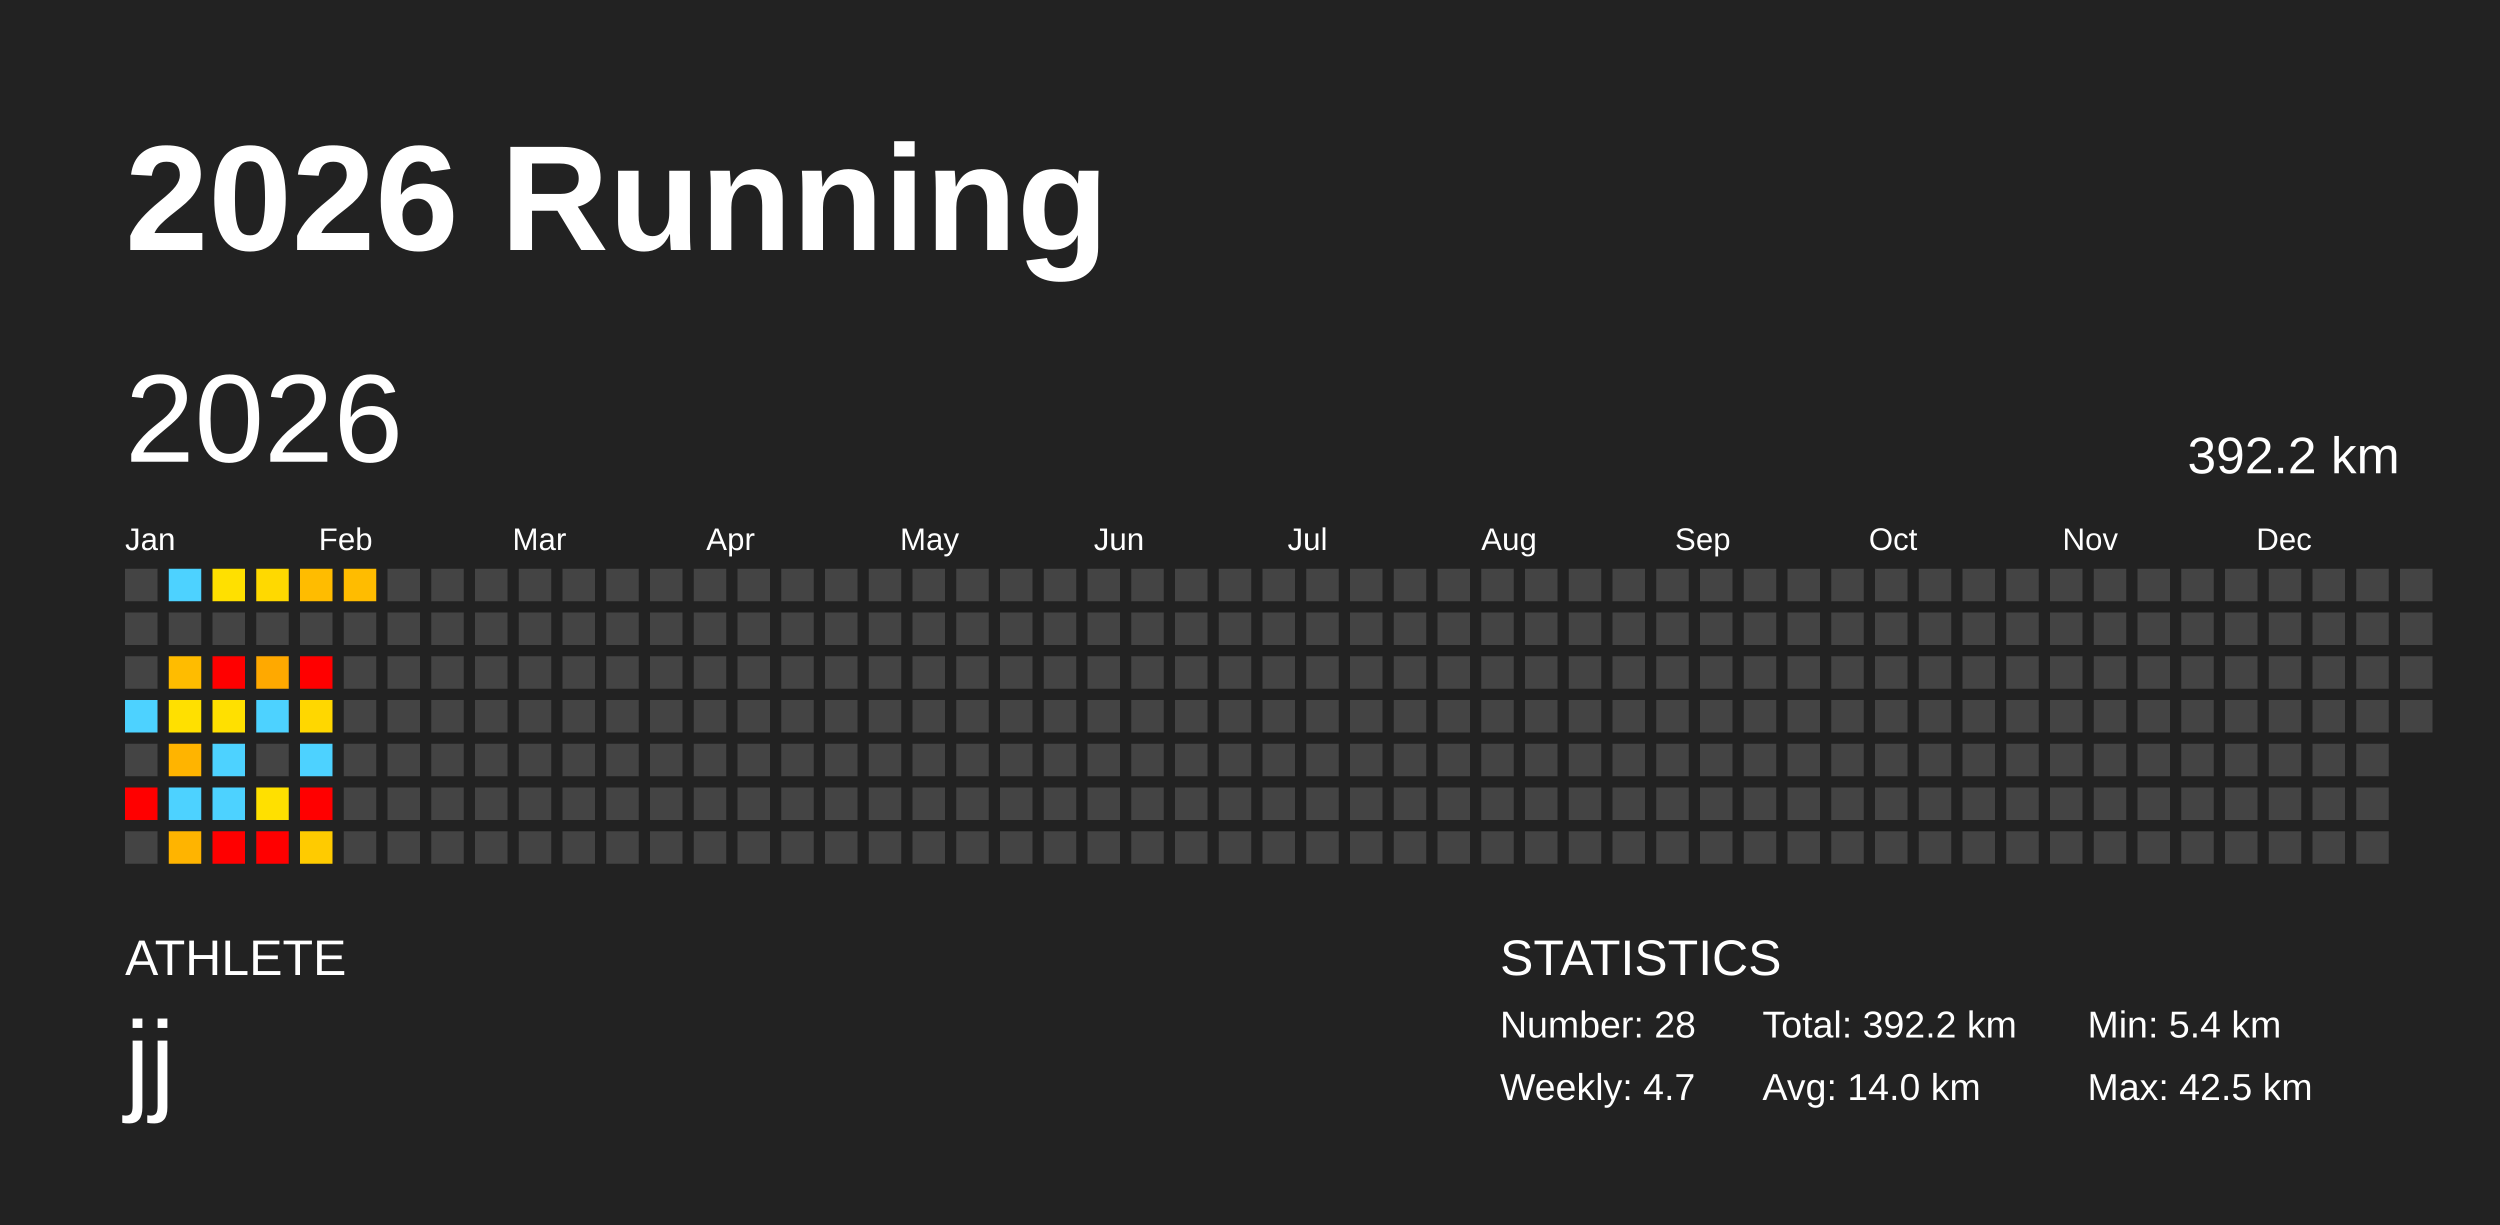
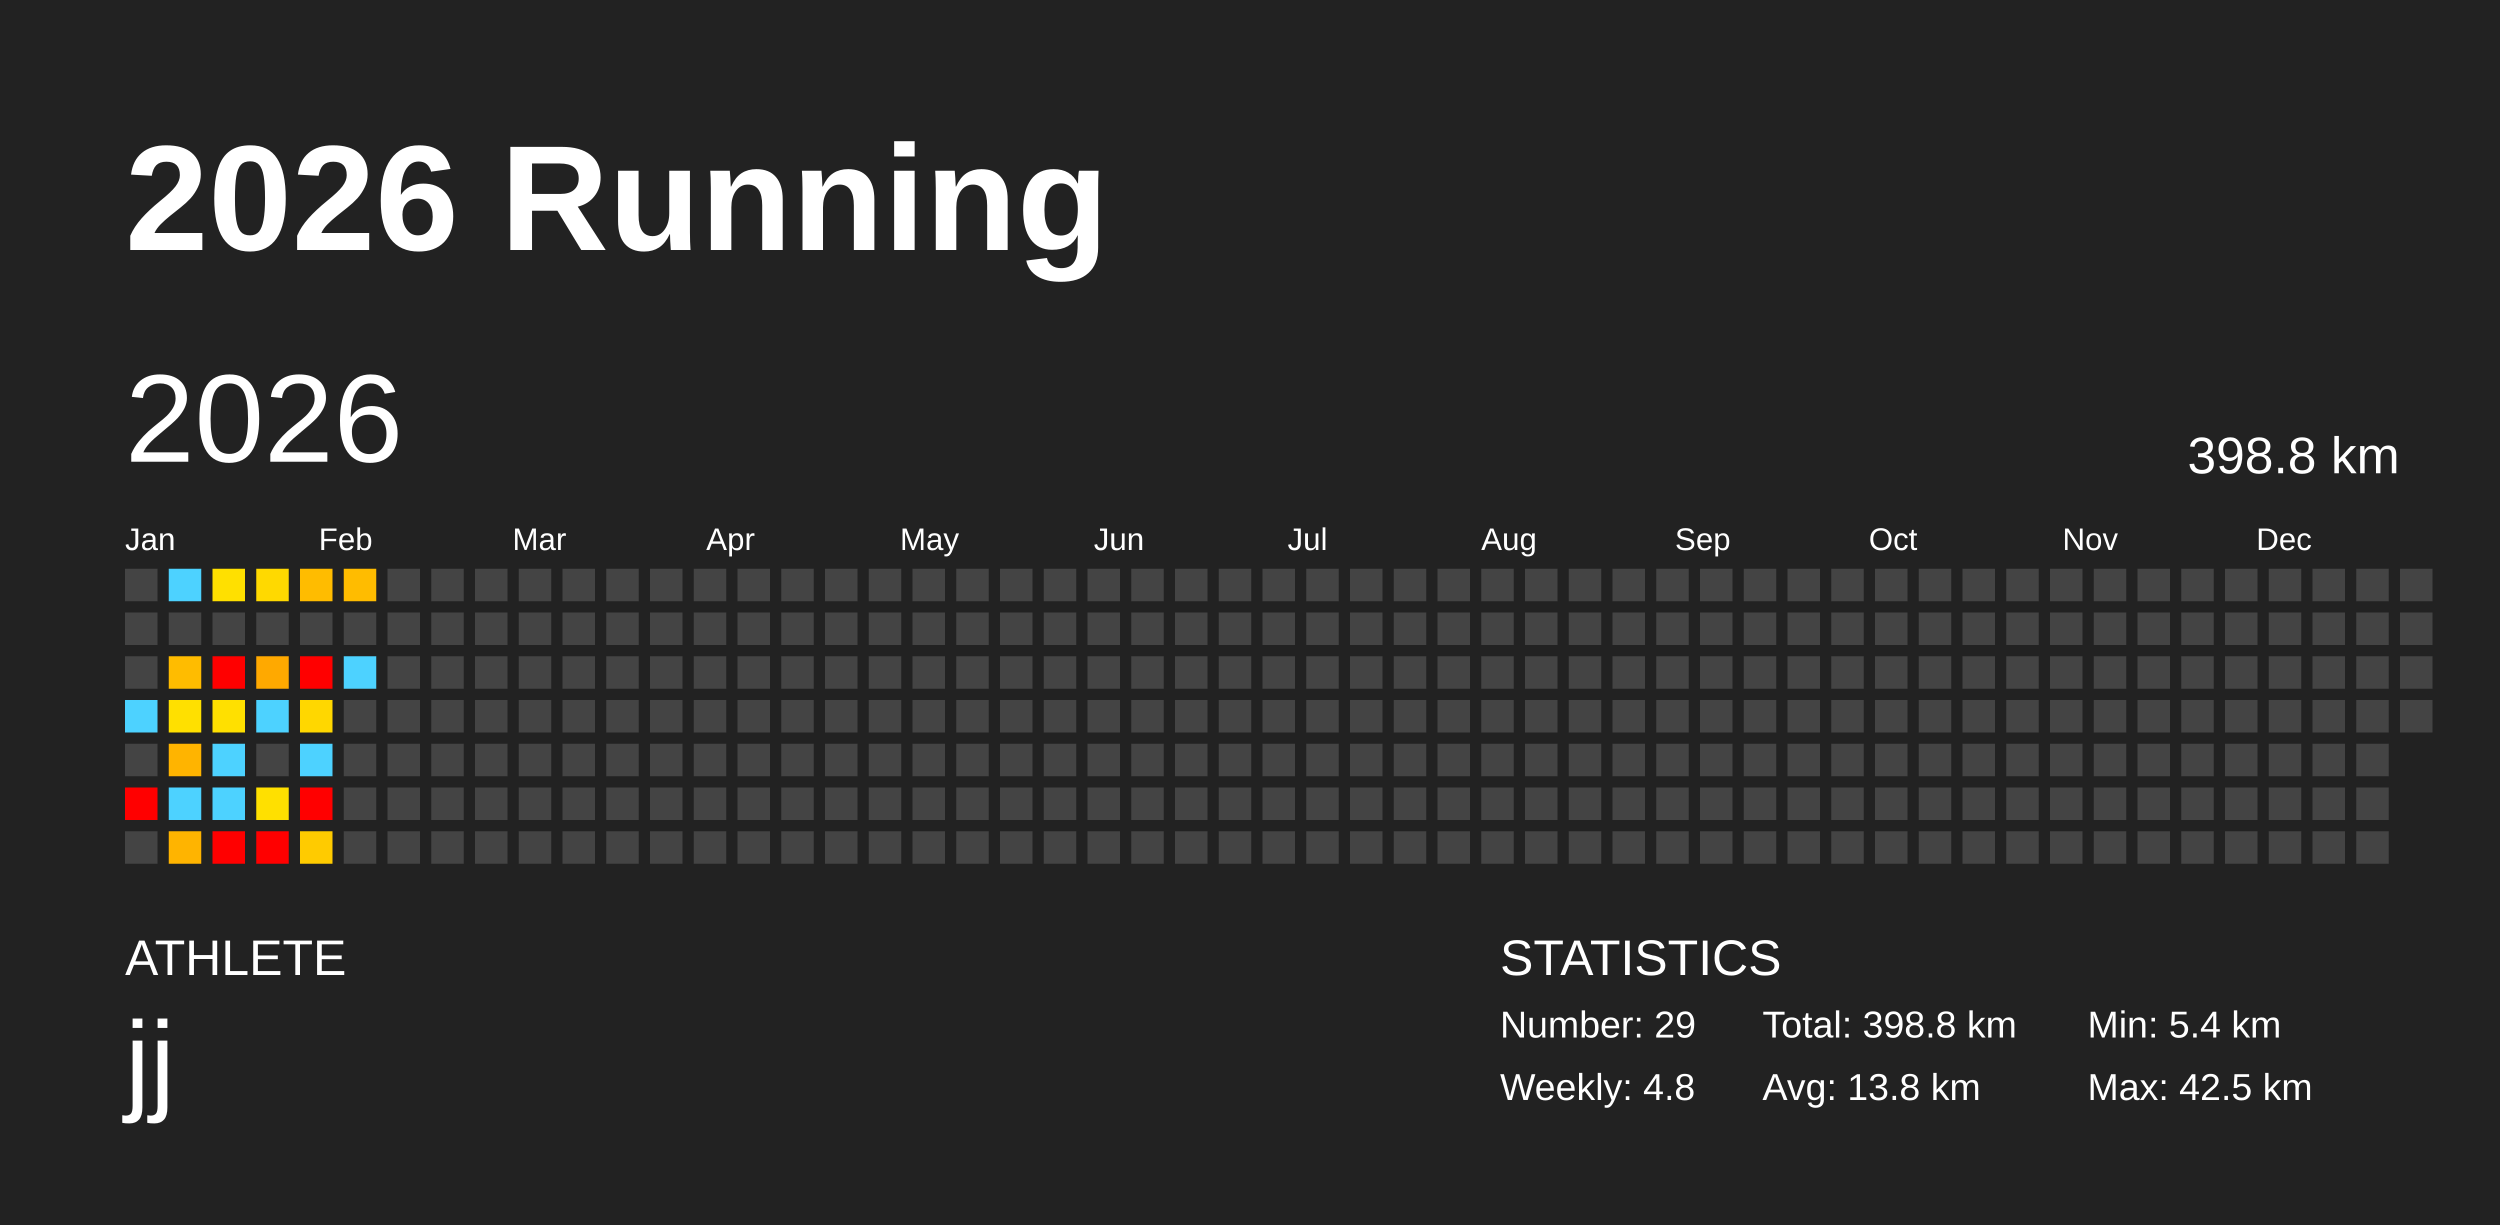
<svg xmlns="http://www.w3.org/2000/svg" baseProfile="full" height="98mm" version="1.1" viewBox="0,0,200,98" width="200mm">
  <defs />
  <rect fill="#222222" height="98" width="200" x="0" y="0" />
  <text fill="#FFFFFF" style="font-size:12px; font-family:Arial; font-weight:bold;" x="10" y="20">2026 Running</text>
  <text fill="#FFFFFF" style="font-size:4px; font-family:Arial" x="10" y="78">ATHLETE</text>
  <text fill="#FFFFFF" style="font-size:9px; font-family:Arial" x="10" y="88">jj</text>
  <text fill="#FFFFFF" style="font-size:4px; font-family:Arial" x="120" y="78">STATISTICS</text>
-   <text fill="#FFFFFF" style="font-size:3px; font-family:Arial" x="120" y="83">Number: 28</text>
-   <text fill="#FFFFFF" style="font-size:3px; font-family:Arial" x="120" y="88">Weekly: 4.7</text>
-   <text fill="#FFFFFF" style="font-size:3px; font-family:Arial" x="141" y="83">Total: 392.2 km</text>
-   <text fill="#FFFFFF" style="font-size:3px; font-family:Arial" x="141" y="88">Avg: 14.0 km</text>
+   <text fill="#FFFFFF" style="font-size:3px; font-family:Arial" x="120" y="83">Number: 29</text>
+   <text fill="#FFFFFF" style="font-size:3px; font-family:Arial" x="120" y="88">Weekly: 4.8</text>
+   <text fill="#FFFFFF" style="font-size:3px; font-family:Arial" x="141" y="83">Total: 398.8 km</text>
+   <text fill="#FFFFFF" style="font-size:3px; font-family:Arial" x="141" y="88">Avg: 13.8 km</text>
  <text fill="#FFFFFF" style="font-size:3px; font-family:Arial" x="167" y="83">Min: 5.4 km</text>
  <text fill="#FFFFFF" style="font-size:3px; font-family:Arial" x="167" y="88">Max: 42.5 km</text>
  <text dominant-baseline="hanging" fill="#FFFFFF" style="font-size:10.0px; font-family:Arial;" x="10" y="30">2026</text>
-   <text dominant-baseline="hanging" fill="#FFFFFF" style="font-size:4.125px; font-family:Arial;" x="175" y="35">392.2 km</text>
+   <text dominant-baseline="hanging" fill="#FFFFFF" style="font-size:4.125px; font-family:Arial;" x="175" y="35">398.8 km</text>
  <text fill="#FFFFFF" style="font-size:2.5px; font-family:Arial" x="10.0" y="44">Jan</text>
  <text fill="#FFFFFF" style="font-size:2.5px; font-family:Arial" x="25.5" y="44">Feb</text>
  <text fill="#FFFFFF" style="font-size:2.5px; font-family:Arial" x="41.0" y="44">Mar</text>
  <text fill="#FFFFFF" style="font-size:2.5px; font-family:Arial" x="56.5" y="44">Apr</text>
  <text fill="#FFFFFF" style="font-size:2.5px; font-family:Arial" x="72.0" y="44">May</text>
  <text fill="#FFFFFF" style="font-size:2.5px; font-family:Arial" x="87.5" y="44">Jun</text>
  <text fill="#FFFFFF" style="font-size:2.5px; font-family:Arial" x="103.0" y="44">Jul</text>
  <text fill="#FFFFFF" style="font-size:2.5px; font-family:Arial" x="118.5" y="44">Aug</text>
  <text fill="#FFFFFF" style="font-size:2.5px; font-family:Arial" x="134.0" y="44">Sep</text>
  <text fill="#FFFFFF" style="font-size:2.5px; font-family:Arial" x="149.5" y="44">Oct</text>
  <text fill="#FFFFFF" style="font-size:2.5px; font-family:Arial" x="165.0" y="44">Nov</text>
  <text fill="#FFFFFF" style="font-size:2.5px; font-family:Arial" x="180.5" y="44">Dec</text>
  <rect fill="#444444" height="2.6" width="2.6" x="10.0" y="45.5" />
  <rect fill="#444444" height="2.6" width="2.6" x="10.0" y="49.0" />
  <rect fill="#444444" height="2.6" width="2.6" x="10.0" y="52.5" />
  <rect fill="#4dd2ff" height="2.6" width="2.6" x="10.0" y="56.0" />
  <rect fill="#444444" height="2.6" width="2.6" x="10.0" y="59.5" />
  <rect fill="red" height="2.6" width="2.6" x="10.0" y="63.0" />
  <rect fill="#444444" height="2.6" width="2.6" x="10.0" y="66.5" />
  <rect fill="#4dd2ff" height="2.6" width="2.6" x="13.5" y="45.5" />
  <rect fill="#444444" height="2.6" width="2.6" x="13.5" y="49.0" />
  <rect fill="#ffbc00" height="2.6" width="2.6" x="13.5" y="52.5" />
  <rect fill="#ffe000" height="2.6" width="2.6" x="13.5" y="56.0" />
  <rect fill="#ffb400" height="2.6" width="2.6" x="13.5" y="59.5" />
  <rect fill="#4dd2ff" height="2.6" width="2.6" x="13.5" y="63.0" />
  <rect fill="#ffb400" height="2.6" width="2.6" x="13.5" y="66.5" />
  <rect fill="#ffe000" height="2.6" width="2.6" x="17.0" y="45.5" />
  <rect fill="#444444" height="2.6" width="2.6" x="17.0" y="49.0" />
  <rect fill="red" height="2.6" width="2.6" x="17.0" y="52.5" />
  <rect fill="#ffe000" height="2.6" width="2.6" x="17.0" y="56.0" />
  <rect fill="#4dd2ff" height="2.6" width="2.6" x="17.0" y="59.5" />
  <rect fill="#4dd2ff" height="2.6" width="2.6" x="17.0" y="63.0" />
  <rect fill="red" height="2.6" width="2.6" x="17.0" y="66.5" />
  <rect fill="#ffd900" height="2.6" width="2.6" x="20.5" y="45.5" />
  <rect fill="#444444" height="2.6" width="2.6" x="20.5" y="49.0" />
  <rect fill="#ffa900" height="2.6" width="2.6" x="20.5" y="52.5" />
  <rect fill="#4dd2ff" height="2.6" width="2.6" x="20.5" y="56.0" />
  <rect fill="#444444" height="2.6" width="2.6" x="20.5" y="59.5" />
  <rect fill="#ffe000" height="2.6" width="2.6" x="20.5" y="63.0" />
  <rect fill="red" height="2.6" width="2.6" x="20.5" y="66.5" />
  <rect fill="#ffbc00" height="2.6" width="2.6" x="24.0" y="45.5" />
  <rect fill="#444444" height="2.6" width="2.6" x="24.0" y="49.0" />
  <rect fill="red" height="2.6" width="2.6" x="24.0" y="52.5" />
  <rect fill="#ffd700" height="2.6" width="2.6" x="24.0" y="56.0" />
  <rect fill="#4dd2ff" height="2.6" width="2.6" x="24.0" y="59.5" />
  <rect fill="red" height="2.6" width="2.6" x="24.0" y="63.0" />
  <rect fill="#ffcb00" height="2.6" width="2.6" x="24.0" y="66.5" />
  <rect fill="#ffbc00" height="2.6" width="2.6" x="27.5" y="45.5" />
  <rect fill="#444444" height="2.6" width="2.6" x="27.5" y="49.0" />
-   <rect fill="#444444" height="2.6" width="2.6" x="27.5" y="52.5" />
+   <rect fill="#4dd2ff" height="2.6" width="2.6" x="27.5" y="52.5" />
  <rect fill="#444444" height="2.6" width="2.6" x="27.5" y="56.0" />
  <rect fill="#444444" height="2.6" width="2.6" x="27.5" y="59.5" />
  <rect fill="#444444" height="2.6" width="2.6" x="27.5" y="63.0" />
  <rect fill="#444444" height="2.6" width="2.6" x="27.5" y="66.5" />
  <rect fill="#444444" height="2.6" width="2.6" x="31.0" y="45.5" />
  <rect fill="#444444" height="2.6" width="2.6" x="31.0" y="49.0" />
  <rect fill="#444444" height="2.6" width="2.6" x="31.0" y="52.5" />
  <rect fill="#444444" height="2.6" width="2.6" x="31.0" y="56.0" />
  <rect fill="#444444" height="2.6" width="2.6" x="31.0" y="59.5" />
  <rect fill="#444444" height="2.6" width="2.6" x="31.0" y="63.0" />
  <rect fill="#444444" height="2.6" width="2.6" x="31.0" y="66.5" />
  <rect fill="#444444" height="2.6" width="2.6" x="34.5" y="45.5" />
  <rect fill="#444444" height="2.6" width="2.6" x="34.5" y="49.0" />
  <rect fill="#444444" height="2.6" width="2.6" x="34.5" y="52.5" />
  <rect fill="#444444" height="2.6" width="2.6" x="34.5" y="56.0" />
  <rect fill="#444444" height="2.6" width="2.6" x="34.5" y="59.5" />
  <rect fill="#444444" height="2.6" width="2.6" x="34.5" y="63.0" />
  <rect fill="#444444" height="2.6" width="2.6" x="34.5" y="66.5" />
  <rect fill="#444444" height="2.6" width="2.6" x="38.0" y="45.5" />
  <rect fill="#444444" height="2.6" width="2.6" x="38.0" y="49.0" />
  <rect fill="#444444" height="2.6" width="2.6" x="38.0" y="52.5" />
  <rect fill="#444444" height="2.6" width="2.6" x="38.0" y="56.0" />
  <rect fill="#444444" height="2.6" width="2.6" x="38.0" y="59.5" />
  <rect fill="#444444" height="2.6" width="2.6" x="38.0" y="63.0" />
  <rect fill="#444444" height="2.6" width="2.6" x="38.0" y="66.5" />
  <rect fill="#444444" height="2.6" width="2.6" x="41.5" y="45.5" />
  <rect fill="#444444" height="2.6" width="2.6" x="41.5" y="49.0" />
  <rect fill="#444444" height="2.6" width="2.6" x="41.5" y="52.5" />
  <rect fill="#444444" height="2.6" width="2.6" x="41.5" y="56.0" />
  <rect fill="#444444" height="2.6" width="2.6" x="41.5" y="59.5" />
  <rect fill="#444444" height="2.6" width="2.6" x="41.5" y="63.0" />
  <rect fill="#444444" height="2.6" width="2.6" x="41.5" y="66.5" />
  <rect fill="#444444" height="2.6" width="2.6" x="45.0" y="45.5" />
  <rect fill="#444444" height="2.6" width="2.6" x="45.0" y="49.0" />
  <rect fill="#444444" height="2.6" width="2.6" x="45.0" y="52.5" />
  <rect fill="#444444" height="2.6" width="2.6" x="45.0" y="56.0" />
  <rect fill="#444444" height="2.6" width="2.6" x="45.0" y="59.5" />
  <rect fill="#444444" height="2.6" width="2.6" x="45.0" y="63.0" />
  <rect fill="#444444" height="2.6" width="2.6" x="45.0" y="66.5" />
  <rect fill="#444444" height="2.6" width="2.6" x="48.5" y="45.5" />
  <rect fill="#444444" height="2.6" width="2.6" x="48.5" y="49.0" />
  <rect fill="#444444" height="2.6" width="2.6" x="48.5" y="52.5" />
  <rect fill="#444444" height="2.6" width="2.6" x="48.5" y="56.0" />
  <rect fill="#444444" height="2.6" width="2.6" x="48.5" y="59.5" />
  <rect fill="#444444" height="2.6" width="2.6" x="48.5" y="63.0" />
  <rect fill="#444444" height="2.6" width="2.6" x="48.5" y="66.5" />
  <rect fill="#444444" height="2.6" width="2.6" x="52.0" y="45.5" />
  <rect fill="#444444" height="2.6" width="2.6" x="52.0" y="49.0" />
  <rect fill="#444444" height="2.6" width="2.6" x="52.0" y="52.5" />
  <rect fill="#444444" height="2.6" width="2.6" x="52.0" y="56.0" />
  <rect fill="#444444" height="2.6" width="2.6" x="52.0" y="59.5" />
  <rect fill="#444444" height="2.6" width="2.6" x="52.0" y="63.0" />
  <rect fill="#444444" height="2.6" width="2.6" x="52.0" y="66.5" />
  <rect fill="#444444" height="2.6" width="2.6" x="55.5" y="45.5" />
  <rect fill="#444444" height="2.6" width="2.6" x="55.5" y="49.0" />
  <rect fill="#444444" height="2.6" width="2.6" x="55.5" y="52.5" />
  <rect fill="#444444" height="2.6" width="2.6" x="55.5" y="56.0" />
  <rect fill="#444444" height="2.6" width="2.6" x="55.5" y="59.5" />
  <rect fill="#444444" height="2.6" width="2.6" x="55.5" y="63.0" />
  <rect fill="#444444" height="2.6" width="2.6" x="55.5" y="66.5" />
  <rect fill="#444444" height="2.6" width="2.6" x="59.0" y="45.5" />
  <rect fill="#444444" height="2.6" width="2.6" x="59.0" y="49.0" />
  <rect fill="#444444" height="2.6" width="2.6" x="59.0" y="52.5" />
  <rect fill="#444444" height="2.6" width="2.6" x="59.0" y="56.0" />
  <rect fill="#444444" height="2.6" width="2.6" x="59.0" y="59.5" />
  <rect fill="#444444" height="2.6" width="2.6" x="59.0" y="63.0" />
  <rect fill="#444444" height="2.6" width="2.6" x="59.0" y="66.5" />
  <rect fill="#444444" height="2.6" width="2.6" x="62.5" y="45.5" />
  <rect fill="#444444" height="2.6" width="2.6" x="62.5" y="49.0" />
  <rect fill="#444444" height="2.6" width="2.6" x="62.5" y="52.5" />
  <rect fill="#444444" height="2.6" width="2.6" x="62.5" y="56.0" />
  <rect fill="#444444" height="2.6" width="2.6" x="62.5" y="59.5" />
  <rect fill="#444444" height="2.6" width="2.6" x="62.5" y="63.0" />
  <rect fill="#444444" height="2.6" width="2.6" x="62.5" y="66.5" />
  <rect fill="#444444" height="2.6" width="2.6" x="66.0" y="45.5" />
  <rect fill="#444444" height="2.6" width="2.6" x="66.0" y="49.0" />
  <rect fill="#444444" height="2.6" width="2.6" x="66.0" y="52.5" />
  <rect fill="#444444" height="2.6" width="2.6" x="66.0" y="56.0" />
  <rect fill="#444444" height="2.6" width="2.6" x="66.0" y="59.5" />
  <rect fill="#444444" height="2.6" width="2.6" x="66.0" y="63.0" />
  <rect fill="#444444" height="2.6" width="2.6" x="66.0" y="66.5" />
  <rect fill="#444444" height="2.6" width="2.6" x="69.5" y="45.5" />
  <rect fill="#444444" height="2.6" width="2.6" x="69.5" y="49.0" />
  <rect fill="#444444" height="2.6" width="2.6" x="69.5" y="52.5" />
  <rect fill="#444444" height="2.6" width="2.6" x="69.5" y="56.0" />
  <rect fill="#444444" height="2.6" width="2.6" x="69.5" y="59.5" />
  <rect fill="#444444" height="2.6" width="2.6" x="69.5" y="63.0" />
  <rect fill="#444444" height="2.6" width="2.6" x="69.5" y="66.5" />
  <rect fill="#444444" height="2.6" width="2.6" x="73.0" y="45.5" />
  <rect fill="#444444" height="2.6" width="2.6" x="73.0" y="49.0" />
  <rect fill="#444444" height="2.6" width="2.6" x="73.0" y="52.5" />
  <rect fill="#444444" height="2.6" width="2.6" x="73.0" y="56.0" />
  <rect fill="#444444" height="2.6" width="2.6" x="73.0" y="59.5" />
  <rect fill="#444444" height="2.6" width="2.6" x="73.0" y="63.0" />
  <rect fill="#444444" height="2.6" width="2.6" x="73.0" y="66.5" />
  <rect fill="#444444" height="2.6" width="2.6" x="76.5" y="45.5" />
  <rect fill="#444444" height="2.6" width="2.6" x="76.5" y="49.0" />
  <rect fill="#444444" height="2.6" width="2.6" x="76.5" y="52.5" />
  <rect fill="#444444" height="2.6" width="2.6" x="76.5" y="56.0" />
  <rect fill="#444444" height="2.6" width="2.6" x="76.5" y="59.5" />
  <rect fill="#444444" height="2.6" width="2.6" x="76.5" y="63.0" />
  <rect fill="#444444" height="2.6" width="2.6" x="76.5" y="66.5" />
  <rect fill="#444444" height="2.6" width="2.6" x="80.0" y="45.5" />
  <rect fill="#444444" height="2.6" width="2.6" x="80.0" y="49.0" />
  <rect fill="#444444" height="2.6" width="2.6" x="80.0" y="52.5" />
  <rect fill="#444444" height="2.6" width="2.6" x="80.0" y="56.0" />
  <rect fill="#444444" height="2.6" width="2.6" x="80.0" y="59.5" />
  <rect fill="#444444" height="2.6" width="2.6" x="80.0" y="63.0" />
  <rect fill="#444444" height="2.6" width="2.6" x="80.0" y="66.5" />
  <rect fill="#444444" height="2.6" width="2.6" x="83.5" y="45.5" />
  <rect fill="#444444" height="2.6" width="2.6" x="83.5" y="49.0" />
  <rect fill="#444444" height="2.6" width="2.6" x="83.5" y="52.5" />
  <rect fill="#444444" height="2.6" width="2.6" x="83.5" y="56.0" />
  <rect fill="#444444" height="2.6" width="2.6" x="83.5" y="59.5" />
  <rect fill="#444444" height="2.6" width="2.6" x="83.5" y="63.0" />
  <rect fill="#444444" height="2.6" width="2.6" x="83.5" y="66.5" />
  <rect fill="#444444" height="2.6" width="2.6" x="87.0" y="45.5" />
  <rect fill="#444444" height="2.6" width="2.6" x="87.0" y="49.0" />
  <rect fill="#444444" height="2.6" width="2.6" x="87.0" y="52.5" />
  <rect fill="#444444" height="2.6" width="2.6" x="87.0" y="56.0" />
  <rect fill="#444444" height="2.6" width="2.6" x="87.0" y="59.5" />
  <rect fill="#444444" height="2.6" width="2.6" x="87.0" y="63.0" />
  <rect fill="#444444" height="2.6" width="2.6" x="87.0" y="66.5" />
  <rect fill="#444444" height="2.6" width="2.6" x="90.5" y="45.5" />
  <rect fill="#444444" height="2.6" width="2.6" x="90.5" y="49.0" />
  <rect fill="#444444" height="2.6" width="2.6" x="90.5" y="52.5" />
  <rect fill="#444444" height="2.6" width="2.6" x="90.5" y="56.0" />
  <rect fill="#444444" height="2.6" width="2.6" x="90.5" y="59.5" />
  <rect fill="#444444" height="2.6" width="2.6" x="90.5" y="63.0" />
  <rect fill="#444444" height="2.6" width="2.6" x="90.5" y="66.5" />
  <rect fill="#444444" height="2.6" width="2.6" x="94.0" y="45.5" />
  <rect fill="#444444" height="2.6" width="2.6" x="94.0" y="49.0" />
  <rect fill="#444444" height="2.6" width="2.6" x="94.0" y="52.5" />
  <rect fill="#444444" height="2.6" width="2.6" x="94.0" y="56.0" />
  <rect fill="#444444" height="2.6" width="2.6" x="94.0" y="59.5" />
  <rect fill="#444444" height="2.6" width="2.6" x="94.0" y="63.0" />
  <rect fill="#444444" height="2.6" width="2.6" x="94.0" y="66.5" />
  <rect fill="#444444" height="2.6" width="2.6" x="97.5" y="45.5" />
  <rect fill="#444444" height="2.6" width="2.6" x="97.5" y="49.0" />
  <rect fill="#444444" height="2.6" width="2.6" x="97.5" y="52.5" />
  <rect fill="#444444" height="2.6" width="2.6" x="97.5" y="56.0" />
  <rect fill="#444444" height="2.6" width="2.6" x="97.5" y="59.5" />
  <rect fill="#444444" height="2.6" width="2.6" x="97.5" y="63.0" />
  <rect fill="#444444" height="2.6" width="2.6" x="97.5" y="66.5" />
  <rect fill="#444444" height="2.6" width="2.6" x="101.0" y="45.5" />
  <rect fill="#444444" height="2.6" width="2.6" x="101.0" y="49.0" />
  <rect fill="#444444" height="2.6" width="2.6" x="101.0" y="52.5" />
  <rect fill="#444444" height="2.6" width="2.6" x="101.0" y="56.0" />
  <rect fill="#444444" height="2.6" width="2.6" x="101.0" y="59.5" />
  <rect fill="#444444" height="2.6" width="2.6" x="101.0" y="63.0" />
  <rect fill="#444444" height="2.6" width="2.6" x="101.0" y="66.5" />
  <rect fill="#444444" height="2.6" width="2.6" x="104.5" y="45.5" />
  <rect fill="#444444" height="2.6" width="2.6" x="104.5" y="49.0" />
  <rect fill="#444444" height="2.6" width="2.6" x="104.5" y="52.5" />
  <rect fill="#444444" height="2.6" width="2.6" x="104.5" y="56.0" />
  <rect fill="#444444" height="2.6" width="2.6" x="104.5" y="59.5" />
  <rect fill="#444444" height="2.6" width="2.6" x="104.5" y="63.0" />
  <rect fill="#444444" height="2.6" width="2.6" x="104.5" y="66.5" />
  <rect fill="#444444" height="2.6" width="2.6" x="108.0" y="45.5" />
  <rect fill="#444444" height="2.6" width="2.6" x="108.0" y="49.0" />
  <rect fill="#444444" height="2.6" width="2.6" x="108.0" y="52.5" />
  <rect fill="#444444" height="2.6" width="2.6" x="108.0" y="56.0" />
  <rect fill="#444444" height="2.6" width="2.6" x="108.0" y="59.5" />
  <rect fill="#444444" height="2.6" width="2.6" x="108.0" y="63.0" />
  <rect fill="#444444" height="2.6" width="2.6" x="108.0" y="66.5" />
  <rect fill="#444444" height="2.6" width="2.6" x="111.5" y="45.5" />
  <rect fill="#444444" height="2.6" width="2.6" x="111.5" y="49.0" />
  <rect fill="#444444" height="2.6" width="2.6" x="111.5" y="52.5" />
  <rect fill="#444444" height="2.6" width="2.6" x="111.5" y="56.0" />
  <rect fill="#444444" height="2.6" width="2.6" x="111.5" y="59.5" />
  <rect fill="#444444" height="2.6" width="2.6" x="111.5" y="63.0" />
  <rect fill="#444444" height="2.6" width="2.6" x="111.5" y="66.5" />
  <rect fill="#444444" height="2.6" width="2.6" x="115.0" y="45.5" />
  <rect fill="#444444" height="2.6" width="2.6" x="115.0" y="49.0" />
  <rect fill="#444444" height="2.6" width="2.6" x="115.0" y="52.5" />
  <rect fill="#444444" height="2.6" width="2.6" x="115.0" y="56.0" />
  <rect fill="#444444" height="2.6" width="2.6" x="115.0" y="59.5" />
  <rect fill="#444444" height="2.6" width="2.6" x="115.0" y="63.0" />
  <rect fill="#444444" height="2.6" width="2.6" x="115.0" y="66.5" />
  <rect fill="#444444" height="2.6" width="2.6" x="118.5" y="45.5" />
  <rect fill="#444444" height="2.6" width="2.6" x="118.5" y="49.0" />
  <rect fill="#444444" height="2.6" width="2.6" x="118.5" y="52.5" />
  <rect fill="#444444" height="2.6" width="2.6" x="118.5" y="56.0" />
  <rect fill="#444444" height="2.6" width="2.6" x="118.5" y="59.5" />
  <rect fill="#444444" height="2.6" width="2.6" x="118.5" y="63.0" />
  <rect fill="#444444" height="2.6" width="2.6" x="118.5" y="66.5" />
  <rect fill="#444444" height="2.6" width="2.6" x="122.0" y="45.5" />
  <rect fill="#444444" height="2.6" width="2.6" x="122.0" y="49.0" />
  <rect fill="#444444" height="2.6" width="2.6" x="122.0" y="52.5" />
  <rect fill="#444444" height="2.6" width="2.6" x="122.0" y="56.0" />
  <rect fill="#444444" height="2.6" width="2.6" x="122.0" y="59.5" />
  <rect fill="#444444" height="2.6" width="2.6" x="122.0" y="63.0" />
  <rect fill="#444444" height="2.6" width="2.6" x="122.0" y="66.5" />
  <rect fill="#444444" height="2.6" width="2.6" x="125.5" y="45.5" />
  <rect fill="#444444" height="2.6" width="2.6" x="125.5" y="49.0" />
  <rect fill="#444444" height="2.6" width="2.6" x="125.5" y="52.5" />
  <rect fill="#444444" height="2.6" width="2.6" x="125.5" y="56.0" />
  <rect fill="#444444" height="2.6" width="2.6" x="125.5" y="59.5" />
  <rect fill="#444444" height="2.6" width="2.6" x="125.5" y="63.0" />
  <rect fill="#444444" height="2.6" width="2.6" x="125.5" y="66.5" />
  <rect fill="#444444" height="2.6" width="2.6" x="129.0" y="45.5" />
  <rect fill="#444444" height="2.6" width="2.6" x="129.0" y="49.0" />
  <rect fill="#444444" height="2.6" width="2.6" x="129.0" y="52.5" />
  <rect fill="#444444" height="2.6" width="2.6" x="129.0" y="56.0" />
  <rect fill="#444444" height="2.6" width="2.6" x="129.0" y="59.5" />
  <rect fill="#444444" height="2.6" width="2.6" x="129.0" y="63.0" />
  <rect fill="#444444" height="2.6" width="2.6" x="129.0" y="66.5" />
  <rect fill="#444444" height="2.6" width="2.6" x="132.5" y="45.5" />
  <rect fill="#444444" height="2.6" width="2.6" x="132.5" y="49.0" />
  <rect fill="#444444" height="2.6" width="2.6" x="132.5" y="52.5" />
  <rect fill="#444444" height="2.6" width="2.6" x="132.5" y="56.0" />
  <rect fill="#444444" height="2.6" width="2.6" x="132.5" y="59.5" />
  <rect fill="#444444" height="2.6" width="2.6" x="132.5" y="63.0" />
  <rect fill="#444444" height="2.6" width="2.6" x="132.5" y="66.5" />
  <rect fill="#444444" height="2.6" width="2.6" x="136.0" y="45.5" />
  <rect fill="#444444" height="2.6" width="2.6" x="136.0" y="49.0" />
  <rect fill="#444444" height="2.6" width="2.6" x="136.0" y="52.5" />
  <rect fill="#444444" height="2.6" width="2.6" x="136.0" y="56.0" />
  <rect fill="#444444" height="2.6" width="2.6" x="136.0" y="59.5" />
  <rect fill="#444444" height="2.6" width="2.6" x="136.0" y="63.0" />
  <rect fill="#444444" height="2.6" width="2.6" x="136.0" y="66.5" />
  <rect fill="#444444" height="2.6" width="2.6" x="139.5" y="45.5" />
  <rect fill="#444444" height="2.6" width="2.6" x="139.5" y="49.0" />
  <rect fill="#444444" height="2.6" width="2.6" x="139.5" y="52.5" />
  <rect fill="#444444" height="2.6" width="2.6" x="139.5" y="56.0" />
  <rect fill="#444444" height="2.6" width="2.6" x="139.5" y="59.5" />
  <rect fill="#444444" height="2.6" width="2.6" x="139.5" y="63.0" />
  <rect fill="#444444" height="2.6" width="2.6" x="139.5" y="66.5" />
  <rect fill="#444444" height="2.6" width="2.6" x="143.0" y="45.5" />
  <rect fill="#444444" height="2.6" width="2.6" x="143.0" y="49.0" />
  <rect fill="#444444" height="2.6" width="2.6" x="143.0" y="52.5" />
  <rect fill="#444444" height="2.6" width="2.6" x="143.0" y="56.0" />
  <rect fill="#444444" height="2.6" width="2.6" x="143.0" y="59.5" />
  <rect fill="#444444" height="2.6" width="2.6" x="143.0" y="63.0" />
  <rect fill="#444444" height="2.6" width="2.6" x="143.0" y="66.5" />
  <rect fill="#444444" height="2.6" width="2.6" x="146.5" y="45.5" />
  <rect fill="#444444" height="2.6" width="2.6" x="146.5" y="49.0" />
  <rect fill="#444444" height="2.6" width="2.6" x="146.5" y="52.5" />
  <rect fill="#444444" height="2.6" width="2.6" x="146.5" y="56.0" />
  <rect fill="#444444" height="2.6" width="2.6" x="146.5" y="59.5" />
  <rect fill="#444444" height="2.6" width="2.6" x="146.5" y="63.0" />
  <rect fill="#444444" height="2.6" width="2.6" x="146.5" y="66.5" />
  <rect fill="#444444" height="2.6" width="2.6" x="150.0" y="45.5" />
  <rect fill="#444444" height="2.6" width="2.6" x="150.0" y="49.0" />
  <rect fill="#444444" height="2.6" width="2.6" x="150.0" y="52.5" />
  <rect fill="#444444" height="2.6" width="2.6" x="150.0" y="56.0" />
  <rect fill="#444444" height="2.6" width="2.6" x="150.0" y="59.5" />
  <rect fill="#444444" height="2.6" width="2.6" x="150.0" y="63.0" />
  <rect fill="#444444" height="2.6" width="2.6" x="150.0" y="66.5" />
  <rect fill="#444444" height="2.6" width="2.6" x="153.5" y="45.5" />
  <rect fill="#444444" height="2.6" width="2.6" x="153.5" y="49.0" />
  <rect fill="#444444" height="2.6" width="2.6" x="153.5" y="52.5" />
  <rect fill="#444444" height="2.6" width="2.6" x="153.5" y="56.0" />
  <rect fill="#444444" height="2.6" width="2.6" x="153.5" y="59.5" />
  <rect fill="#444444" height="2.6" width="2.6" x="153.5" y="63.0" />
  <rect fill="#444444" height="2.6" width="2.6" x="153.5" y="66.5" />
  <rect fill="#444444" height="2.6" width="2.6" x="157.0" y="45.5" />
  <rect fill="#444444" height="2.6" width="2.6" x="157.0" y="49.0" />
  <rect fill="#444444" height="2.6" width="2.6" x="157.0" y="52.5" />
  <rect fill="#444444" height="2.6" width="2.6" x="157.0" y="56.0" />
  <rect fill="#444444" height="2.6" width="2.6" x="157.0" y="59.5" />
  <rect fill="#444444" height="2.6" width="2.6" x="157.0" y="63.0" />
  <rect fill="#444444" height="2.6" width="2.6" x="157.0" y="66.5" />
  <rect fill="#444444" height="2.6" width="2.6" x="160.5" y="45.5" />
  <rect fill="#444444" height="2.6" width="2.6" x="160.5" y="49.0" />
  <rect fill="#444444" height="2.6" width="2.6" x="160.5" y="52.5" />
  <rect fill="#444444" height="2.6" width="2.6" x="160.5" y="56.0" />
  <rect fill="#444444" height="2.6" width="2.6" x="160.5" y="59.5" />
  <rect fill="#444444" height="2.6" width="2.6" x="160.5" y="63.0" />
  <rect fill="#444444" height="2.6" width="2.6" x="160.5" y="66.5" />
  <rect fill="#444444" height="2.6" width="2.6" x="164.0" y="45.5" />
  <rect fill="#444444" height="2.6" width="2.6" x="164.0" y="49.0" />
  <rect fill="#444444" height="2.6" width="2.6" x="164.0" y="52.5" />
  <rect fill="#444444" height="2.6" width="2.6" x="164.0" y="56.0" />
  <rect fill="#444444" height="2.6" width="2.6" x="164.0" y="59.5" />
  <rect fill="#444444" height="2.6" width="2.6" x="164.0" y="63.0" />
  <rect fill="#444444" height="2.6" width="2.6" x="164.0" y="66.5" />
  <rect fill="#444444" height="2.6" width="2.6" x="167.5" y="45.5" />
  <rect fill="#444444" height="2.6" width="2.6" x="167.5" y="49.0" />
  <rect fill="#444444" height="2.6" width="2.6" x="167.5" y="52.5" />
  <rect fill="#444444" height="2.6" width="2.6" x="167.5" y="56.0" />
  <rect fill="#444444" height="2.6" width="2.6" x="167.5" y="59.5" />
  <rect fill="#444444" height="2.6" width="2.6" x="167.5" y="63.0" />
  <rect fill="#444444" height="2.6" width="2.6" x="167.5" y="66.5" />
  <rect fill="#444444" height="2.6" width="2.6" x="171.0" y="45.5" />
  <rect fill="#444444" height="2.6" width="2.6" x="171.0" y="49.0" />
  <rect fill="#444444" height="2.6" width="2.6" x="171.0" y="52.5" />
  <rect fill="#444444" height="2.6" width="2.6" x="171.0" y="56.0" />
  <rect fill="#444444" height="2.6" width="2.6" x="171.0" y="59.5" />
  <rect fill="#444444" height="2.6" width="2.6" x="171.0" y="63.0" />
  <rect fill="#444444" height="2.6" width="2.6" x="171.0" y="66.5" />
  <rect fill="#444444" height="2.6" width="2.6" x="174.5" y="45.5" />
  <rect fill="#444444" height="2.6" width="2.6" x="174.5" y="49.0" />
  <rect fill="#444444" height="2.6" width="2.6" x="174.5" y="52.5" />
  <rect fill="#444444" height="2.6" width="2.6" x="174.5" y="56.0" />
  <rect fill="#444444" height="2.6" width="2.6" x="174.5" y="59.5" />
  <rect fill="#444444" height="2.6" width="2.6" x="174.5" y="63.0" />
  <rect fill="#444444" height="2.6" width="2.6" x="174.5" y="66.5" />
  <rect fill="#444444" height="2.6" width="2.6" x="178.0" y="45.5" />
  <rect fill="#444444" height="2.6" width="2.6" x="178.0" y="49.0" />
  <rect fill="#444444" height="2.6" width="2.6" x="178.0" y="52.5" />
  <rect fill="#444444" height="2.6" width="2.6" x="178.0" y="56.0" />
  <rect fill="#444444" height="2.6" width="2.6" x="178.0" y="59.5" />
  <rect fill="#444444" height="2.6" width="2.6" x="178.0" y="63.0" />
  <rect fill="#444444" height="2.6" width="2.6" x="178.0" y="66.5" />
  <rect fill="#444444" height="2.6" width="2.6" x="181.5" y="45.5" />
  <rect fill="#444444" height="2.6" width="2.6" x="181.5" y="49.0" />
  <rect fill="#444444" height="2.6" width="2.6" x="181.5" y="52.5" />
  <rect fill="#444444" height="2.6" width="2.6" x="181.5" y="56.0" />
  <rect fill="#444444" height="2.6" width="2.6" x="181.5" y="59.5" />
  <rect fill="#444444" height="2.6" width="2.6" x="181.5" y="63.0" />
  <rect fill="#444444" height="2.6" width="2.6" x="181.5" y="66.5" />
  <rect fill="#444444" height="2.6" width="2.6" x="185.0" y="45.5" />
  <rect fill="#444444" height="2.6" width="2.6" x="185.0" y="49.0" />
  <rect fill="#444444" height="2.6" width="2.6" x="185.0" y="52.5" />
  <rect fill="#444444" height="2.6" width="2.6" x="185.0" y="56.0" />
  <rect fill="#444444" height="2.6" width="2.6" x="185.0" y="59.5" />
  <rect fill="#444444" height="2.6" width="2.6" x="185.0" y="63.0" />
  <rect fill="#444444" height="2.6" width="2.6" x="185.0" y="66.5" />
  <rect fill="#444444" height="2.6" width="2.6" x="188.5" y="45.5" />
  <rect fill="#444444" height="2.6" width="2.6" x="188.5" y="49.0" />
  <rect fill="#444444" height="2.6" width="2.6" x="188.5" y="52.5" />
  <rect fill="#444444" height="2.6" width="2.6" x="188.5" y="56.0" />
  <rect fill="#444444" height="2.6" width="2.6" x="188.5" y="59.5" />
  <rect fill="#444444" height="2.6" width="2.6" x="188.5" y="63.0" />
  <rect fill="#444444" height="2.6" width="2.6" x="188.5" y="66.5" />
  <rect fill="#444444" height="2.6" width="2.6" x="192.0" y="45.5" />
  <rect fill="#444444" height="2.6" width="2.6" x="192.0" y="49.0" />
  <rect fill="#444444" height="2.6" width="2.6" x="192.0" y="52.5" />
  <rect fill="#444444" height="2.6" width="2.6" x="192.0" y="56.0" />
</svg>
